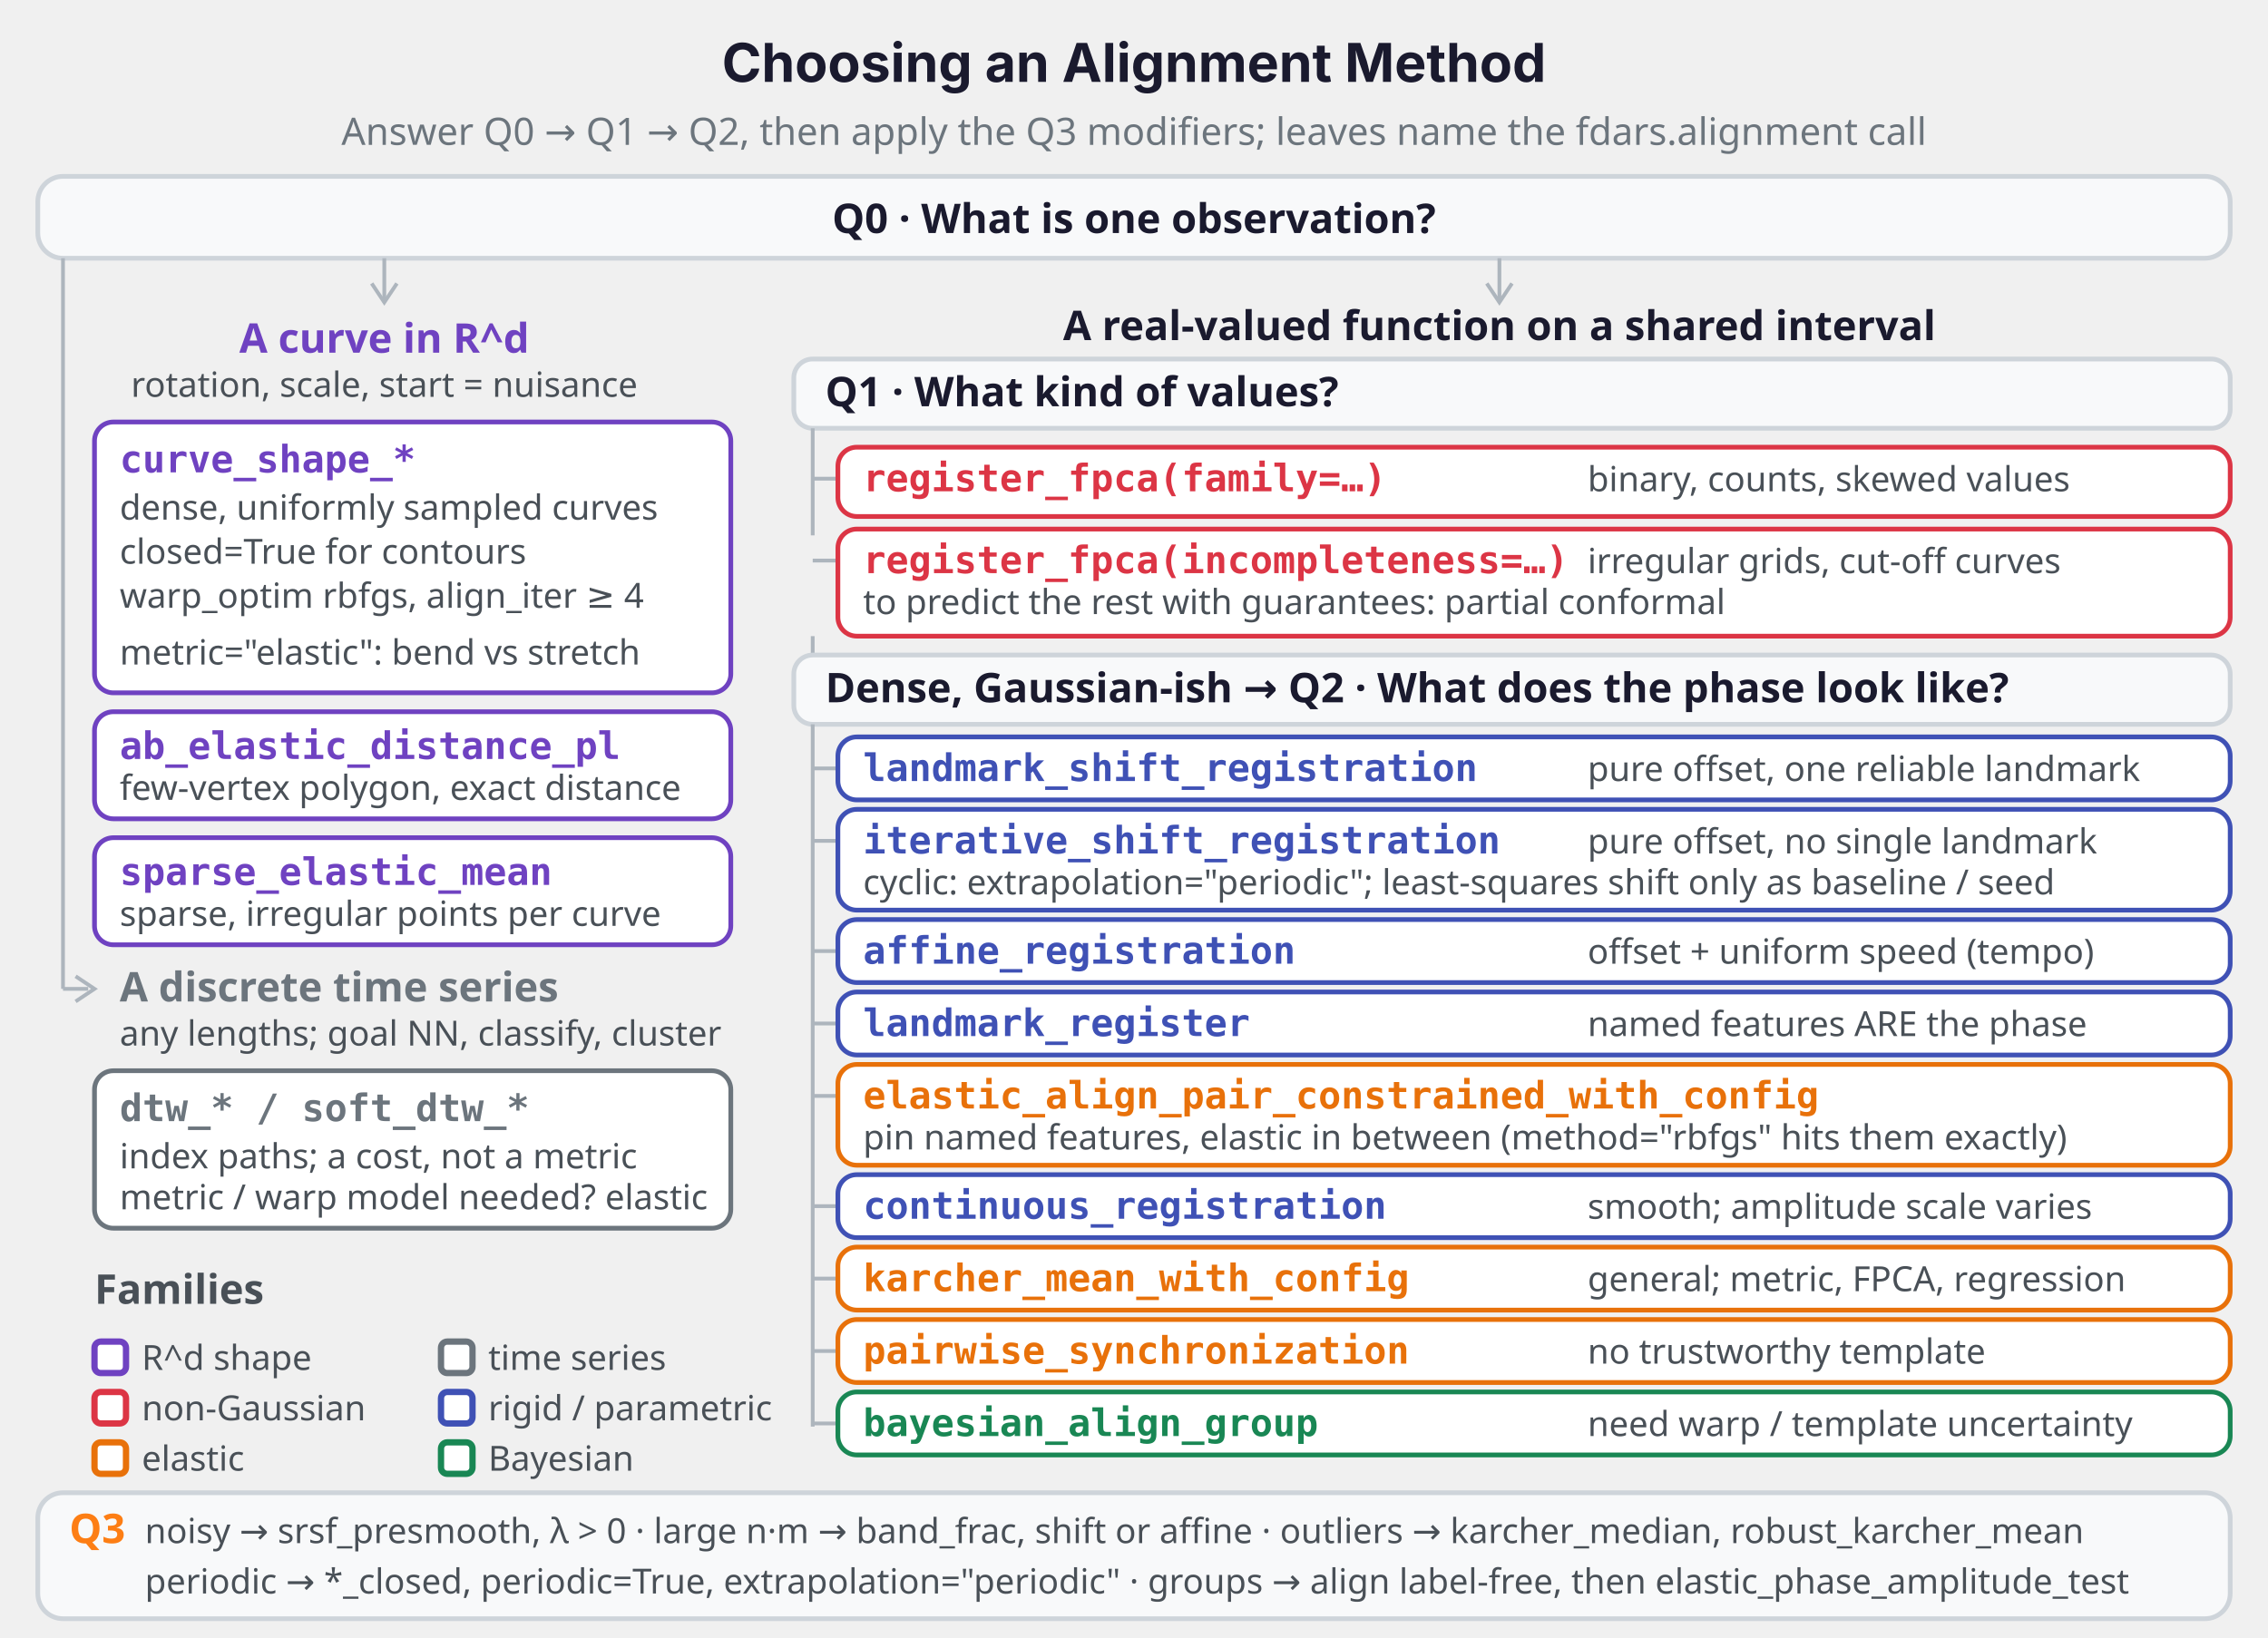
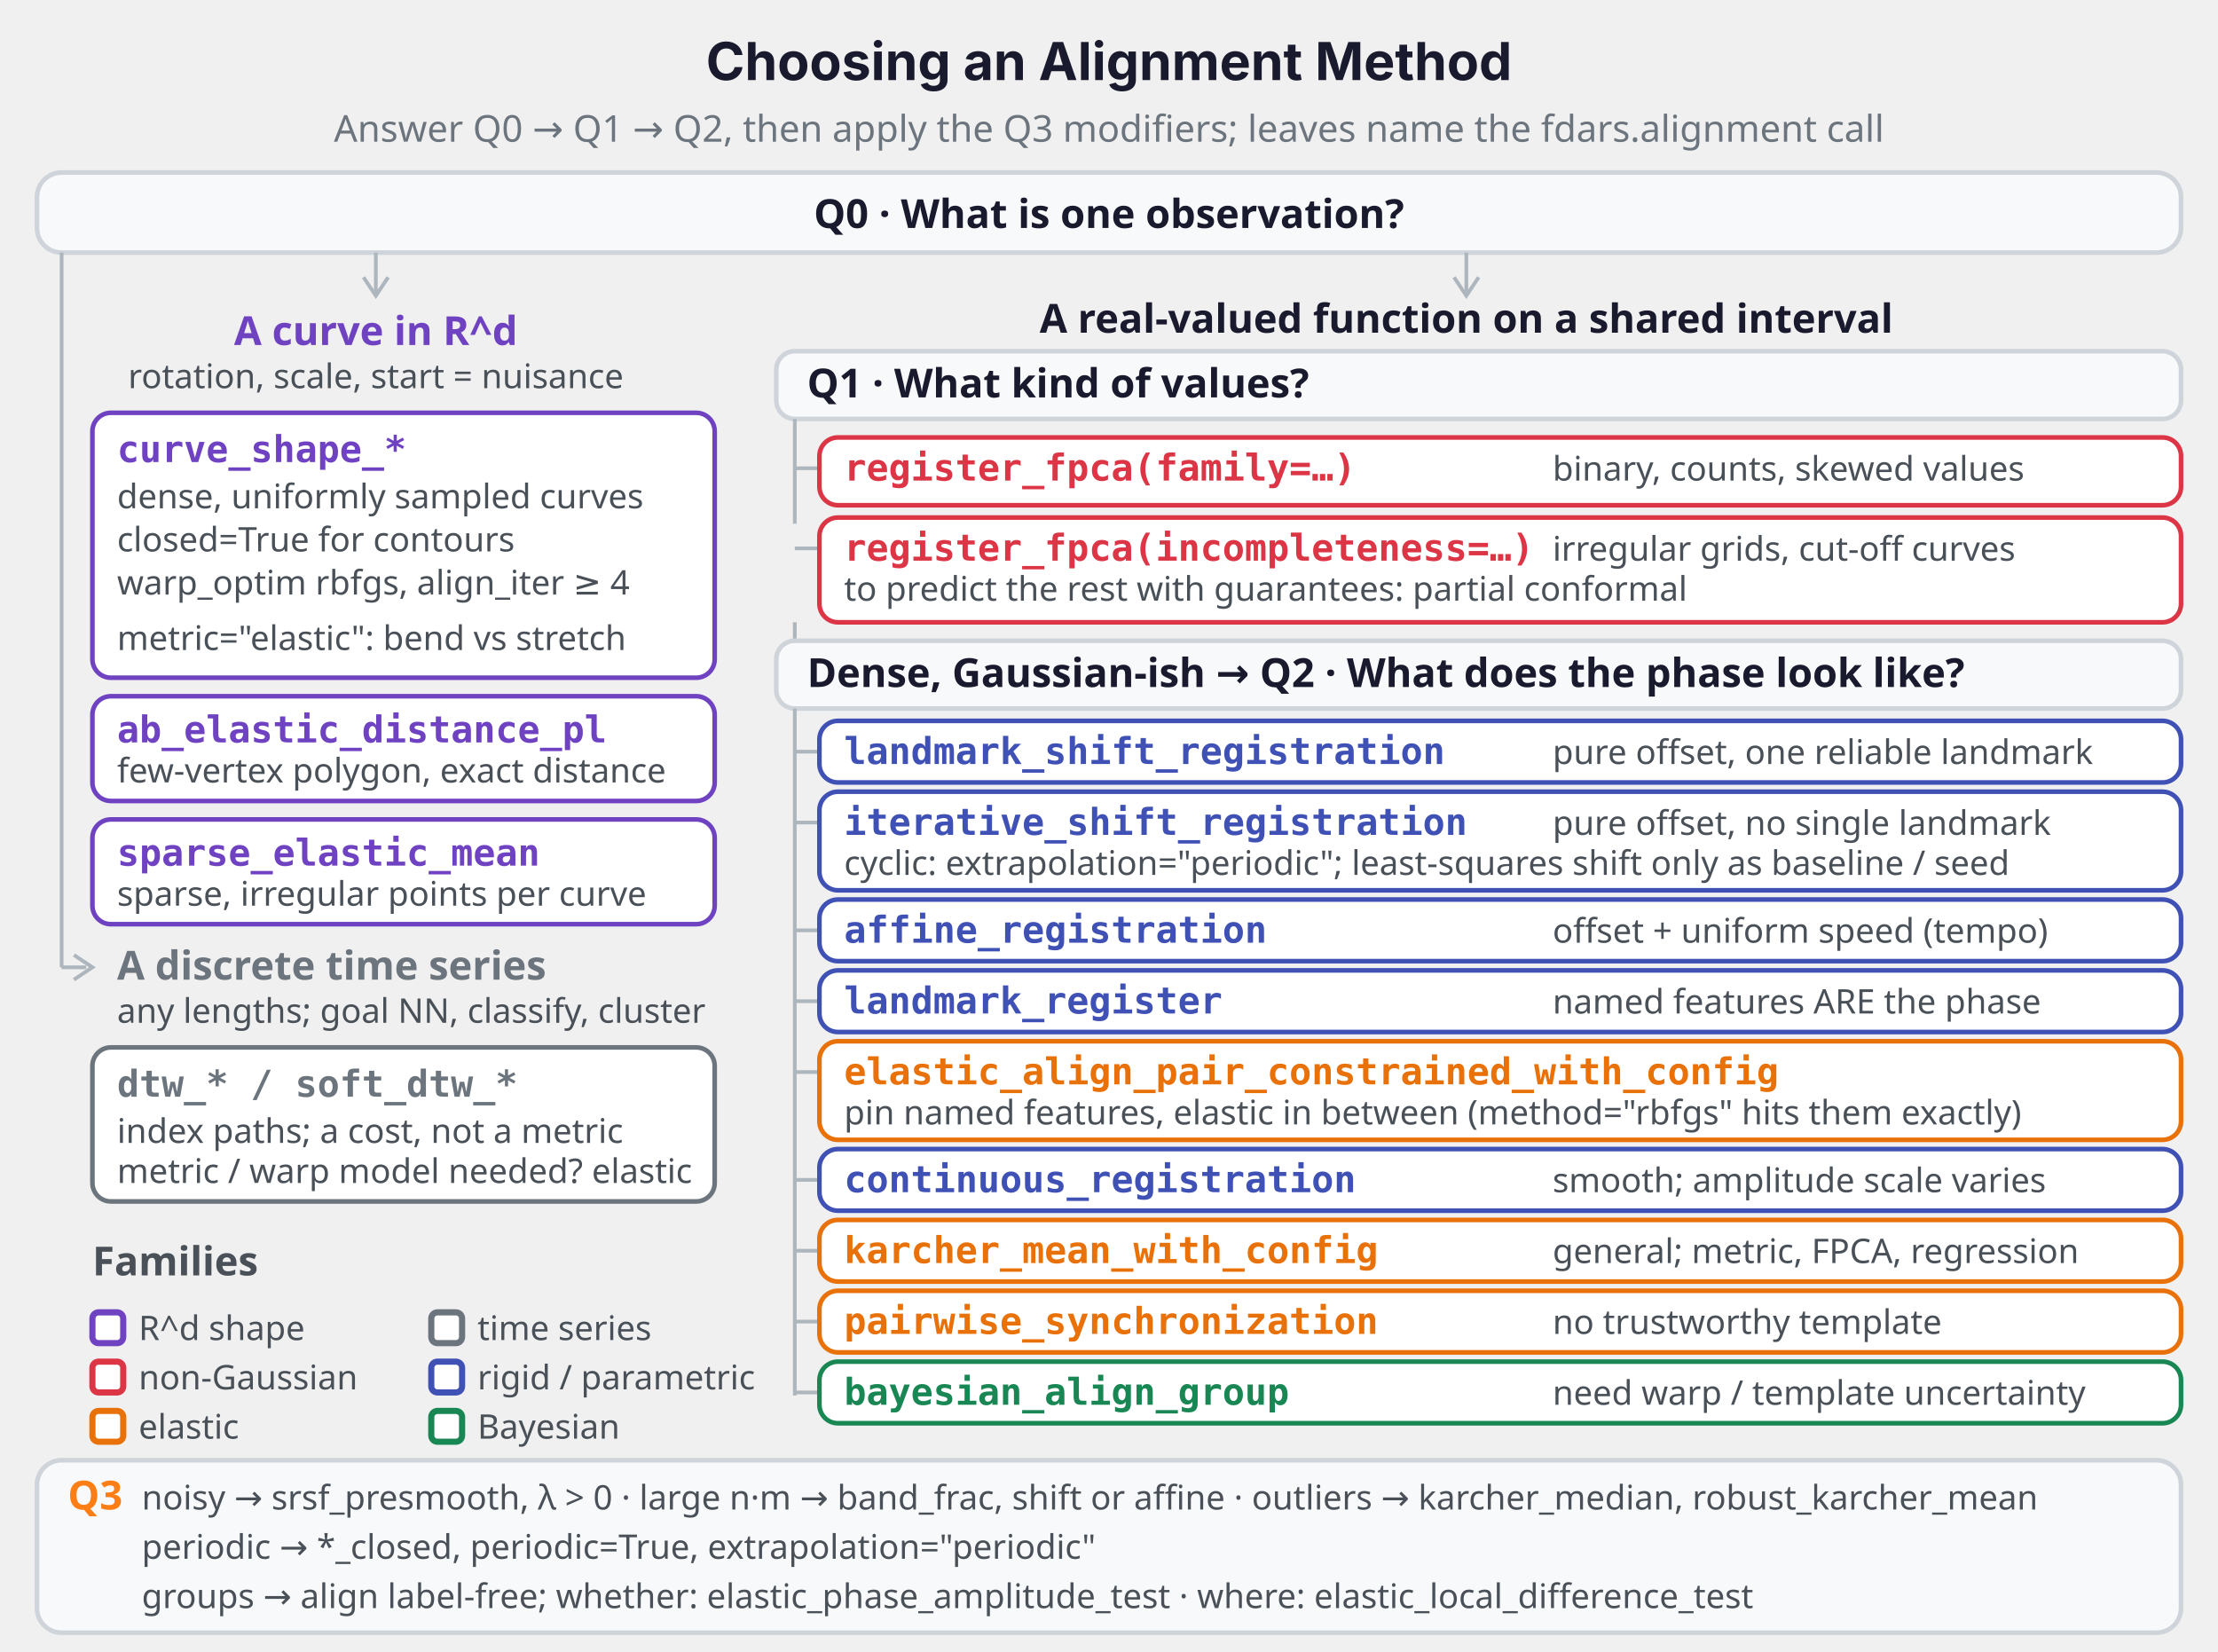
- <svg xmlns="http://www.w3.org/2000/svg" viewBox="0 0 720 520" fill="none" role="img" aria-label="Choosing an Alignment Method" aria-labelledby="choosing-alignment-title choosing-alignment-desc">
+ <svg xmlns="http://www.w3.org/2000/svg" viewBox="0 0 720 536" fill="none" role="img" aria-label="Choosing an Alignment Method" aria-labelledby="choosing-alignment-title choosing-alignment-desc">
  <style>
    .ttl{font:700 17px system-ui,-apple-system,sans-serif;fill:#1a1a2e}
    .sub{font:400 12px system-ui,sans-serif;fill:#6c757d}
    .lab{font:700 13px system-ui,sans-serif}
    .sm{font:400 11px system-ui,sans-serif;fill:#495057}
    .mono{font:600 12px ui-monospace,monospace}
  </style>
  <text class="ttl" x="360" y="26" text-anchor="middle">Choosing an Alignment Method</text>
  <text class="sub" x="360" y="46" text-anchor="middle">Answer Q0 → Q1 → Q2, then apply the Q3 modifiers; leaves name the fdars.alignment call</text>
  <rect x="12" y="56" width="696" height="26" rx="8" fill="#f8f9fa" stroke="#ced4da" stroke-width="1.5" />
  <text class="lab" x="360" y="74" fill="#1a1a2e" text-anchor="middle">Q0 · What is one observation?</text>
  <line x1="122" y1="82" x2="122" y2="96" stroke="#adb5bd" stroke-width="1.2" />
  <path d="M118 90 L122 96 L126 90" stroke="#adb5bd" stroke-width="1.2" />
  <line x1="476" y1="82" x2="476" y2="96" stroke="#adb5bd" stroke-width="1.2" />
  <path d="M472 90 L476 96 L480 90" stroke="#adb5bd" stroke-width="1.2" />
  <line x1="20" y1="82" x2="20" y2="314" stroke="#adb5bd" stroke-width="1.2" />
  <line x1="20" y1="314" x2="28" y2="314" stroke="#adb5bd" stroke-width="1.2" />
  <path d="M24 310 L30 314 L24 318" stroke="#adb5bd" stroke-width="1.2" />
  <text class="lab" x="122" y="112" fill="#6f42c1" text-anchor="middle">A curve in R^d</text>
  <text class="sm" x="122" y="126" text-anchor="middle">rotation, scale, start = nuisance</text>
  <rect x="30" y="134" width="202" height="86" rx="6" fill="#ffffff" stroke="#6f42c1" stroke-width="1.5" />
  <text class="mono" x="38" y="150" fill="#6f42c1">curve_shape_*</text>
  <text class="sm" x="38" y="165">dense, uniformly sampled curves</text>
  <text class="sm" x="38" y="179">closed=True for contours</text>
  <text class="sm" x="38" y="193">warp_optim rbfgs, align_iter ≥ 4</text>
  <text class="sm" x="38" y="211">metric="elastic": bend vs stretch</text>
  <rect x="30" y="226" width="202" height="34" rx="6" fill="#ffffff" stroke="#6f42c1" stroke-width="1.5" />
  <text class="mono" x="38" y="241" fill="#6f42c1">ab_elastic_distance_pl</text>
  <text class="sm" x="38" y="254">few-vertex polygon, exact distance</text>
  <rect x="30" y="266" width="202" height="34" rx="6" fill="#ffffff" stroke="#6f42c1" stroke-width="1.5" />
  <text class="mono" x="38" y="281" fill="#6f42c1">sparse_elastic_mean</text>
  <text class="sm" x="38" y="294">sparse, irregular points per curve</text>
  <text class="lab" x="38" y="318" fill="#6c757d">A discrete time series</text>
  <text class="sm" x="38" y="332">any lengths; goal NN, classify, cluster</text>
  <rect x="30" y="340" width="202" height="50" rx="6" fill="#ffffff" stroke="#6c757d" stroke-width="1.5" />
  <text class="mono" x="38" y="356" fill="#6c757d">dtw_* / soft_dtw_*</text>
  <text class="sm" x="38" y="371">index paths; a cost, not a metric</text>
  <text class="sm" x="38" y="384">metric / warp model needed? elastic</text>
  <text class="lab" x="30" y="414" fill="#495057">Families</text>
  <rect x="30" y="426" width="10" height="10" rx="2" fill="#ffffff" stroke="#6f42c1" stroke-width="2" />
  <text class="sm" x="45" y="435">R^d shape</text>
  <rect x="140" y="426" width="10" height="10" rx="2" fill="#ffffff" stroke="#6c757d" stroke-width="2" />
  <text class="sm" x="155" y="435">time series</text>
  <rect x="30" y="442" width="10" height="10" rx="2" fill="#ffffff" stroke="#dc3545" stroke-width="2" />
  <text class="sm" x="45" y="451">non-Gaussian</text>
  <rect x="140" y="442" width="10" height="10" rx="2" fill="#ffffff" stroke="#3f51b5" stroke-width="2" />
  <text class="sm" x="155" y="451">rigid / parametric</text>
  <rect x="30" y="458" width="10" height="10" rx="2" fill="#ffffff" stroke="#e8710a" stroke-width="2" />
  <text class="sm" x="45" y="467">elastic</text>
  <rect x="140" y="458" width="10" height="10" rx="2" fill="#ffffff" stroke="#198754" stroke-width="2" />
  <text class="sm" x="155" y="467">Bayesian</text>
  <text class="lab" x="476" y="108" fill="#1a1a2e" text-anchor="middle">A real-valued function on a shared interval</text>
  <rect x="252" y="114" width="456" height="22" rx="6" fill="#f8f9fa" stroke="#ced4da" stroke-width="1.5" />
  <text class="lab" x="262" y="129" fill="#1a1a2e">Q1 · What kind of values?</text>
  <line x1="258" y1="136" x2="258" y2="170" stroke="#adb5bd" stroke-width="1.2" />
  <line x1="258" y1="152" x2="266" y2="152" stroke="#adb5bd" stroke-width="1.2" />
  <rect x="266" y="142" width="442" height="22" rx="6" fill="#ffffff" stroke="#dc3545" stroke-width="1.5" />
  <text class="mono" x="274" y="156" fill="#dc3545">register_fpca(family=…)</text>
  <text class="sm" x="504" y="156">binary, counts, skewed values</text>
  <line x1="258" y1="178" x2="266" y2="178" stroke="#adb5bd" stroke-width="1.2" />
  <rect x="266" y="168" width="442" height="34" rx="6" fill="#ffffff" stroke="#dc3545" stroke-width="1.5" />
  <text class="mono" x="274" y="182" fill="#dc3545">register_fpca(incompleteness=…)</text>
  <text class="sm" x="504" y="182">irregular grids, cut-off curves</text>
  <text class="sm" x="274" y="195">to predict the rest with guarantees: partial conformal</text>
  <line x1="258" y1="202" x2="258" y2="210" stroke="#adb5bd" stroke-width="1.2" />
  <rect x="252" y="208" width="456" height="22" rx="6" fill="#f8f9fa" stroke="#ced4da" stroke-width="1.5" />
  <text class="lab" x="262" y="223" fill="#1a1a2e">Dense, Gaussian-ish → Q2 · What does the phase look like?</text>
  <line x1="258" y1="244" x2="266" y2="244" stroke="#adb5bd" stroke-width="1.2" />
  <rect x="266" y="234" width="442" height="20" rx="6" fill="#ffffff" stroke="#3f51b5" stroke-width="1.5" />
  <text class="mono" x="274" y="248" fill="#3f51b5">landmark_shift_registration</text>
  <text class="sm" x="504" y="248">pure offset, one reliable landmark</text>
  <line x1="258" y1="267" x2="266" y2="267" stroke="#adb5bd" stroke-width="1.2" />
  <rect x="266" y="257" width="442" height="32" rx="6" fill="#ffffff" stroke="#3f51b5" stroke-width="1.5" />
  <text class="mono" x="274" y="271" fill="#3f51b5">iterative_shift_registration</text>
  <text class="sm" x="504" y="271">pure offset, no single landmark</text>
  <text class="sm" x="274" y="284">cyclic: extrapolation="periodic"; least-squares shift only as baseline / seed</text>
  <line x1="258" y1="302" x2="266" y2="302" stroke="#adb5bd" stroke-width="1.2" />
  <rect x="266" y="292" width="442" height="20" rx="6" fill="#ffffff" stroke="#3f51b5" stroke-width="1.5" />
  <text class="mono" x="274" y="306" fill="#3f51b5">affine_registration</text>
  <text class="sm" x="504" y="306">offset + uniform speed (tempo)</text>
  <line x1="258" y1="325" x2="266" y2="325" stroke="#adb5bd" stroke-width="1.2" />
  <rect x="266" y="315" width="442" height="20" rx="6" fill="#ffffff" stroke="#3f51b5" stroke-width="1.5" />
  <text class="mono" x="274" y="329" fill="#3f51b5">landmark_register</text>
  <text class="sm" x="504" y="329">named features ARE the phase</text>
  <line x1="258" y1="348" x2="266" y2="348" stroke="#adb5bd" stroke-width="1.2" />
  <rect x="266" y="338" width="442" height="32" rx="6" fill="#ffffff" stroke="#e8710a" stroke-width="1.5" />
  <text class="mono" x="274" y="352" fill="#e8710a">elastic_align_pair_constrained_with_config</text>
  <text class="sm" x="274" y="365">pin named features, elastic in between (method="rbfgs" hits them exactly)</text>
  <line x1="258" y1="383" x2="266" y2="383" stroke="#adb5bd" stroke-width="1.2" />
  <rect x="266" y="373" width="442" height="20" rx="6" fill="#ffffff" stroke="#3f51b5" stroke-width="1.5" />
  <text class="mono" x="274" y="387" fill="#3f51b5">continuous_registration</text>
  <text class="sm" x="504" y="387">smooth; amplitude scale varies</text>
  <line x1="258" y1="406" x2="266" y2="406" stroke="#adb5bd" stroke-width="1.2" />
  <rect x="266" y="396" width="442" height="20" rx="6" fill="#ffffff" stroke="#e8710a" stroke-width="1.5" />
  <text class="mono" x="274" y="410" fill="#e8710a">karcher_mean_with_config</text>
  <text class="sm" x="504" y="410">general; metric, FPCA, regression</text>
  <line x1="258" y1="429" x2="266" y2="429" stroke="#adb5bd" stroke-width="1.2" />
  <rect x="266" y="419" width="442" height="20" rx="6" fill="#ffffff" stroke="#e8710a" stroke-width="1.5" />
  <text class="mono" x="274" y="433" fill="#e8710a">pairwise_synchronization</text>
  <text class="sm" x="504" y="433">no trustworthy template</text>
  <line x1="258" y1="452" x2="266" y2="452" stroke="#adb5bd" stroke-width="1.2" />
  <rect x="266" y="442" width="442" height="20" rx="6" fill="#ffffff" stroke="#198754" stroke-width="1.5" />
  <text class="mono" x="274" y="456" fill="#198754">bayesian_align_group</text>
  <text class="sm" x="504" y="456">need warp / template uncertainty</text>
  <line x1="258" y1="230" x2="258" y2="453" stroke="#adb5bd" stroke-width="1.2" />
-   <rect x="12" y="474" width="696" height="40" rx="8" fill="#f8f9fa" stroke="#ced4da" stroke-width="1.5" />
+   <rect x="12" y="474" width="696" height="56" rx="8" fill="#f8f9fa" stroke="#ced4da" stroke-width="1.5" />
  <text class="lab" x="22" y="490" fill="#fd7e14">Q3</text>
  <text class="sm" x="46" y="490">noisy → srsf_presmooth, λ &gt; 0 · large n·m → band_frac, shift or affine · outliers → karcher_median, robust_karcher_mean</text>
-   <text class="sm" x="46" y="506">periodic → *_closed, periodic=True, extrapolation="periodic" · groups → align label-free, then elastic_phase_amplitude_test</text>
+   <text class="sm" x="46" y="506">periodic → *_closed, periodic=True, extrapolation="periodic"</text>
+   <text class="sm" x="46" y="522">groups → align label-free; whether: elastic_phase_amplitude_test · where: elastic_local_difference_test</text>
</svg>
